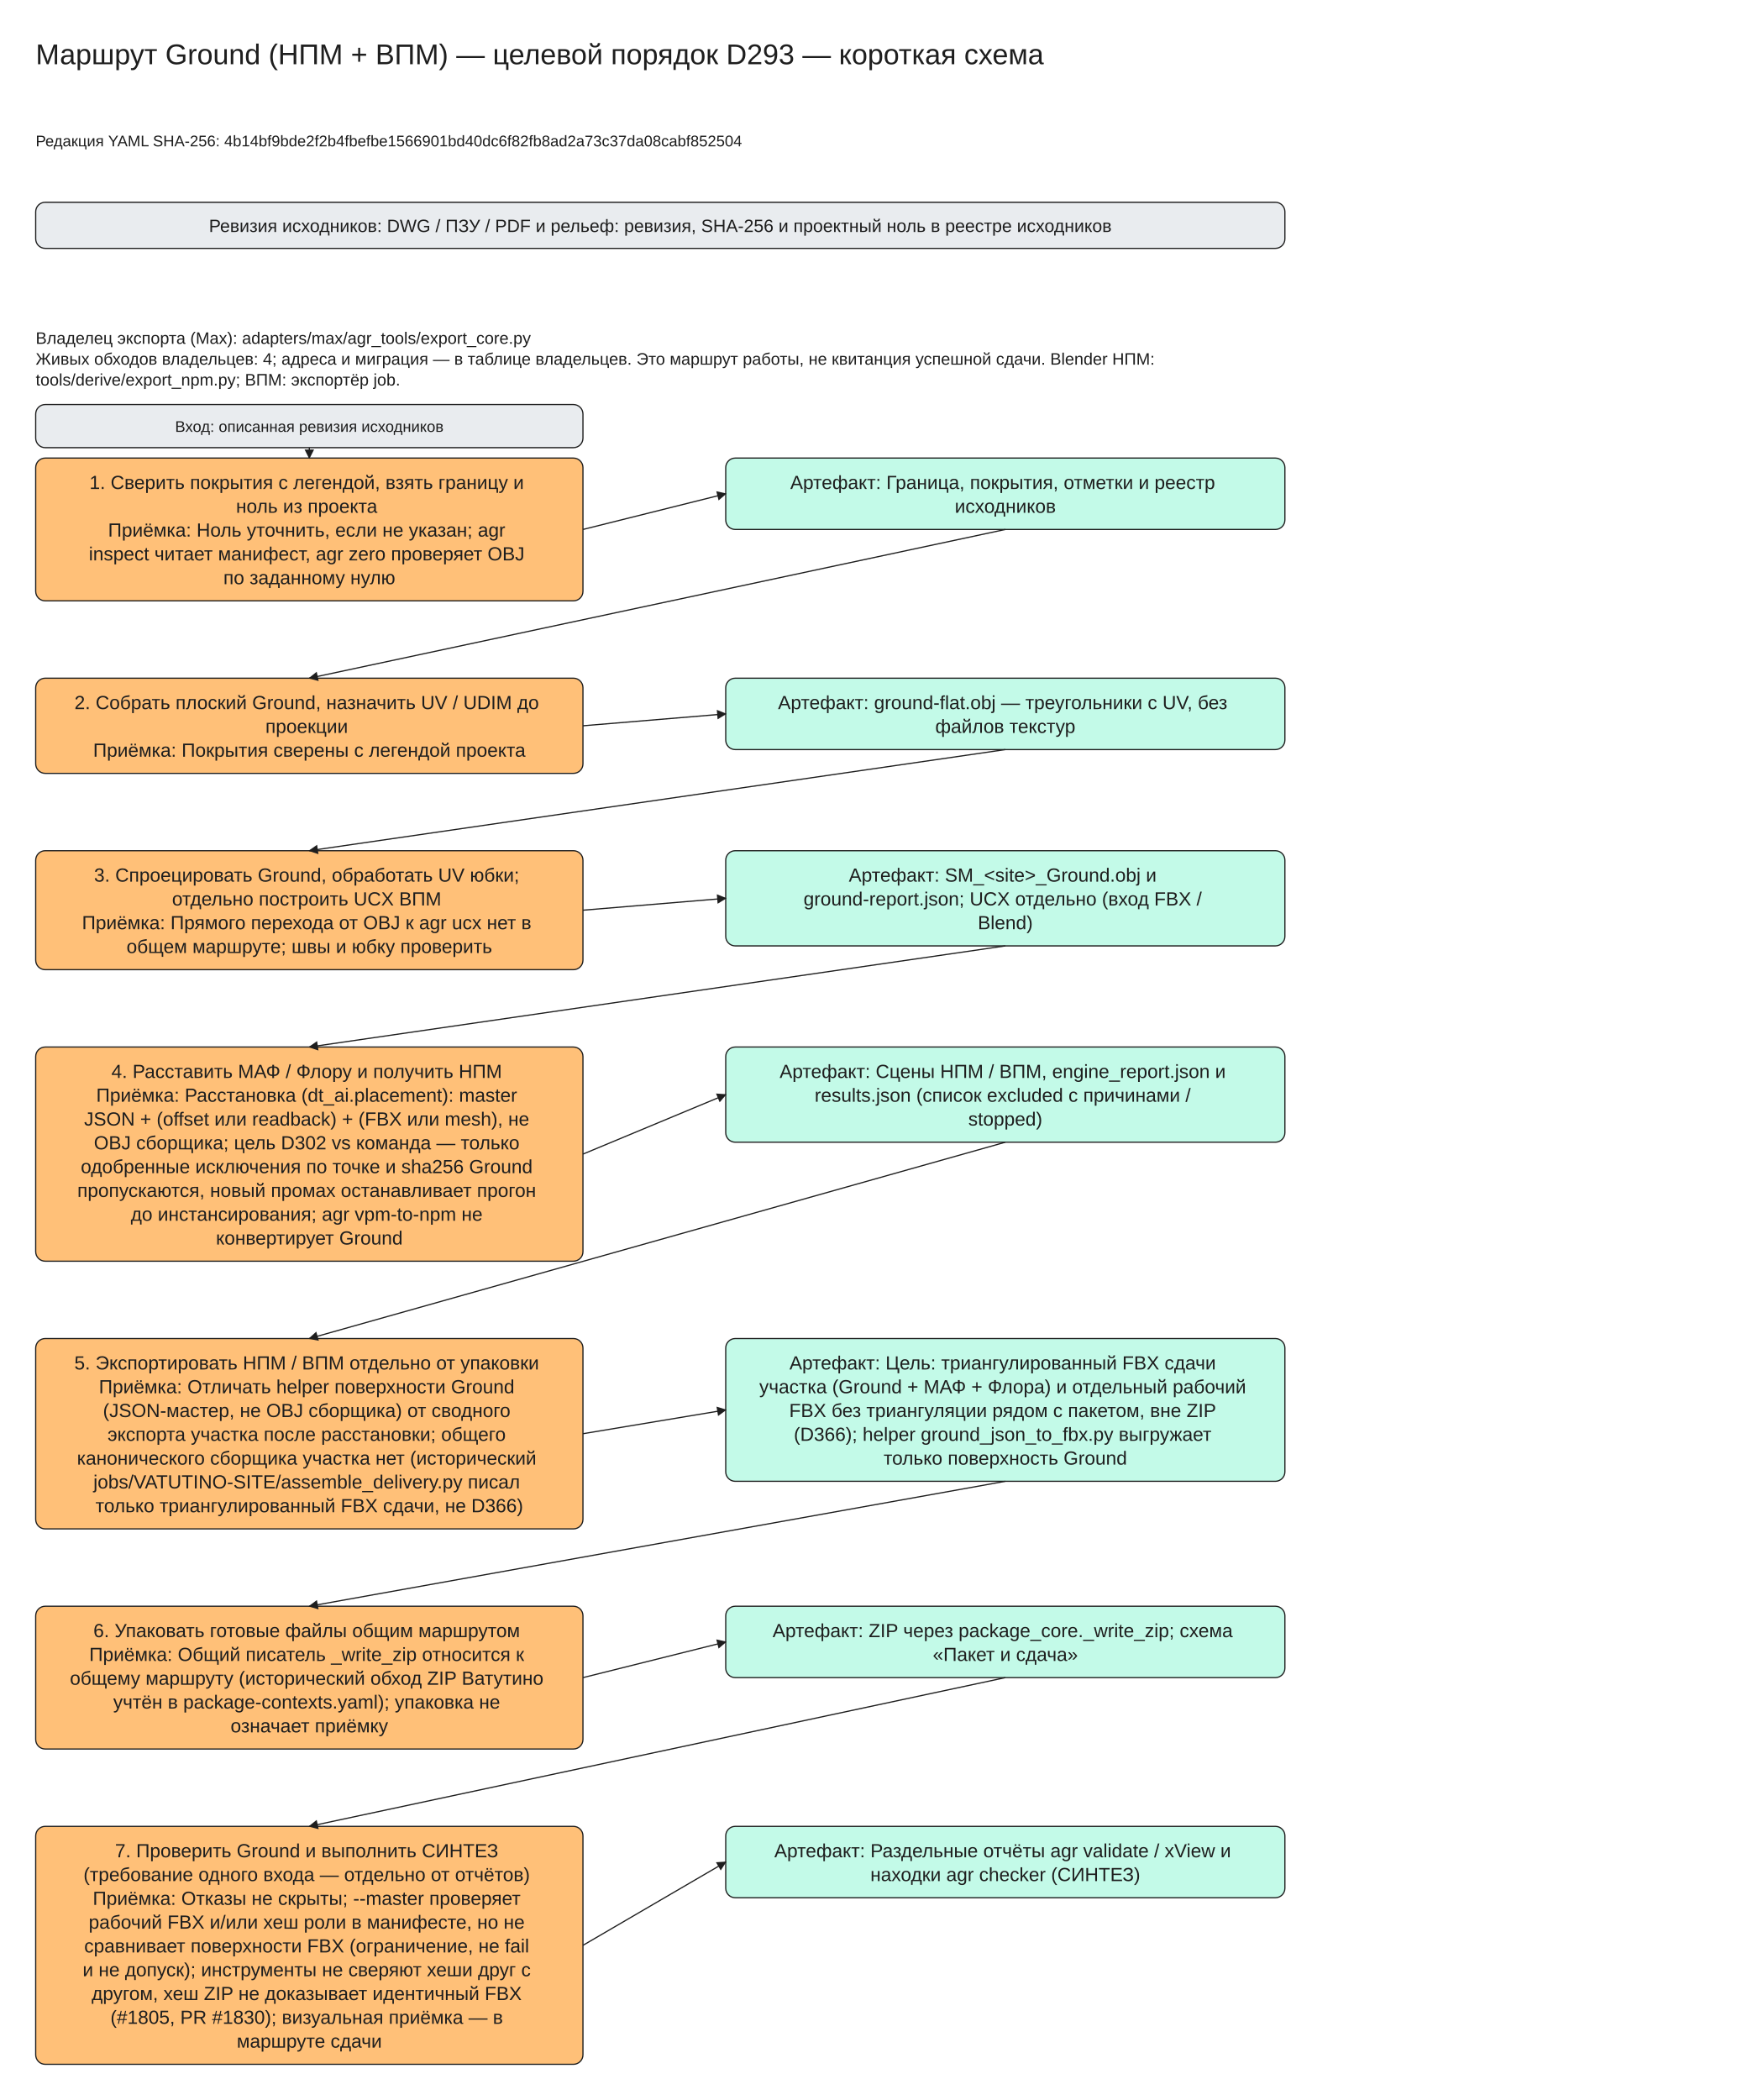
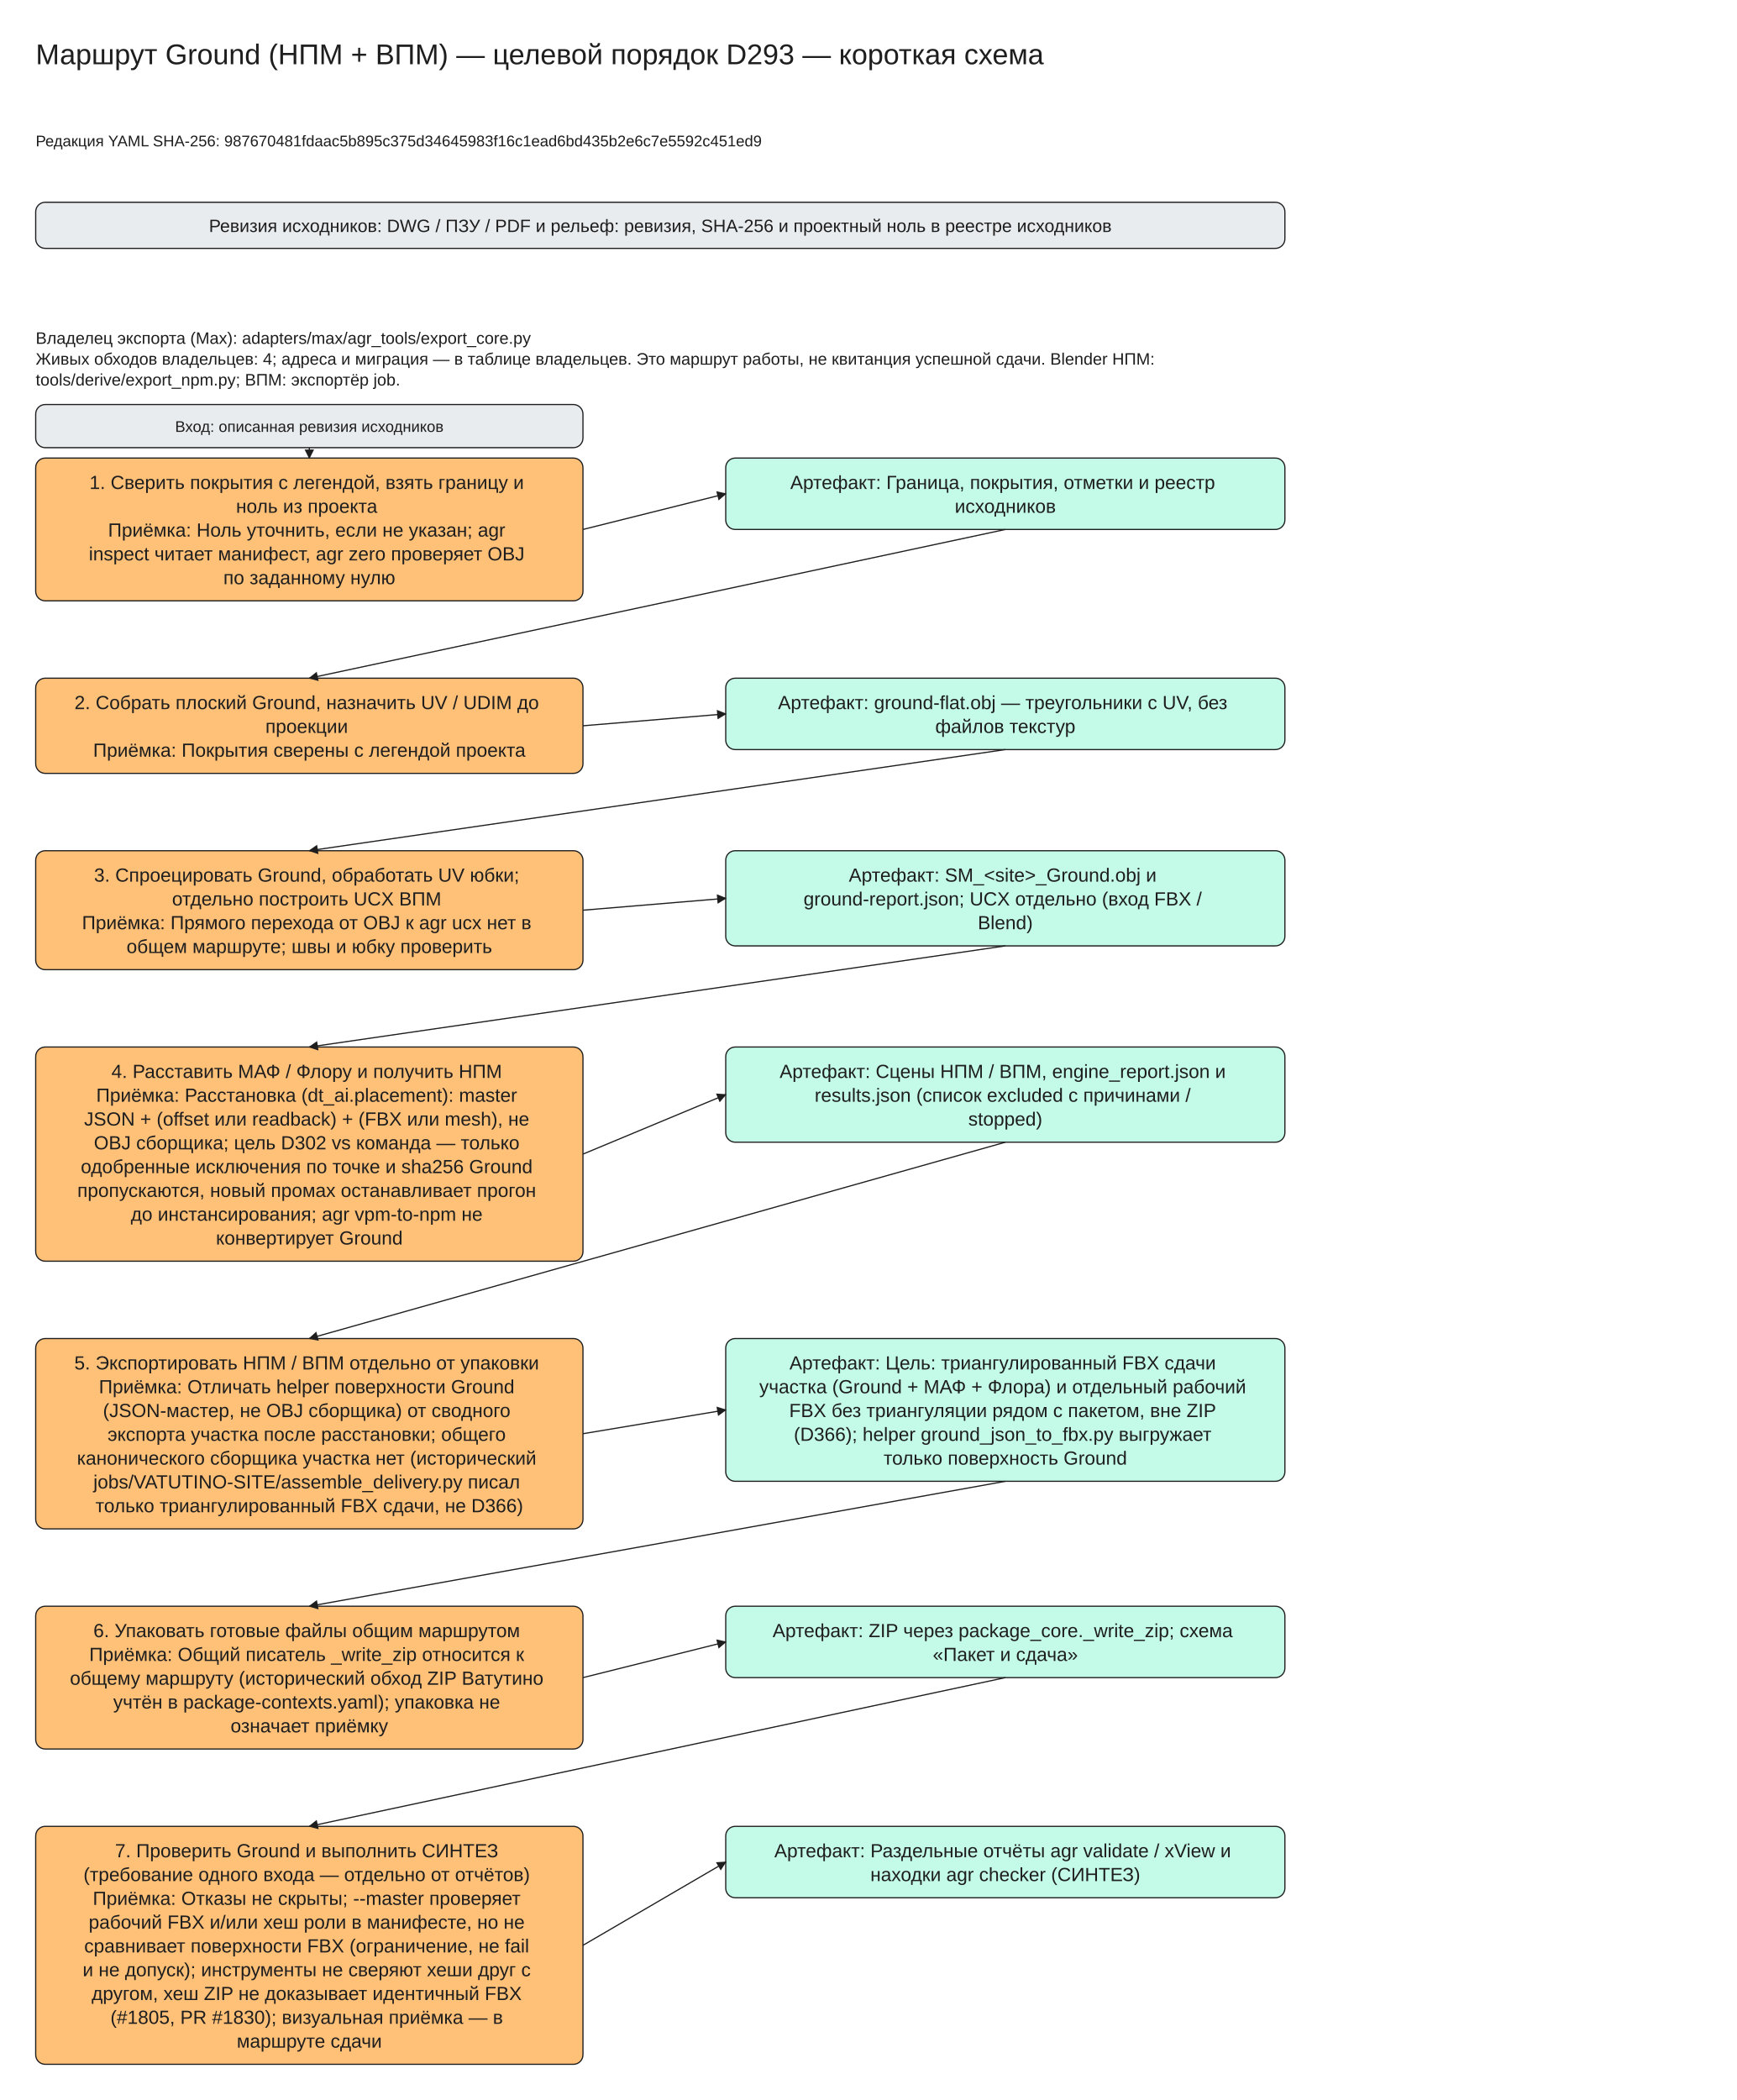
<svg xmlns="http://www.w3.org/2000/svg" viewBox="0 -30 1460 1765" width="1460" height="1765" font-family="Segoe UI, Arial, sans-serif">
  <defs>
    <marker id="arrow" viewBox="0 0 10 10" refX="9" refY="5" markerWidth="8" markerHeight="8" orient="auto-start-reverse">
      <path d="M0,0 L10,5 L0,10 z" fill="#1e1e1e" />
    </marker>
  </defs>
  <rect x="0" y="-30" width="1460" height="1765" fill="#ffffff" />
  <rect x="30" y="140" width="1050" height="38.75" rx="8" fill="#e9ecef" stroke="#1e1e1e" />
  <rect x="30" y="355" width="460" height="120.0" rx="8" fill="#ffc078" stroke="#1e1e1e" />
  <rect x="610" y="355" width="470" height="60.0" rx="8" fill="#c3fae8" stroke="#1e1e1e" />
  <rect x="30" y="310" width="460" height="36.25" rx="8" fill="#e9ecef" stroke="#1e1e1e" />
  <line x1="260.0" y1="346.25" x2="260.0" y2="355.0" stroke="#1e1e1e" marker-end="url(#arrow)" />
  <line x1="490" y1="415.0" x2="610" y2="385.0" stroke="#1e1e1e" marker-end="url(#arrow)" />
  <rect x="30" y="540.0" width="460" height="80.0" rx="8" fill="#ffc078" stroke="#1e1e1e" />
  <rect x="610" y="540.0" width="470" height="60.0" rx="8" fill="#c3fae8" stroke="#1e1e1e" />
  <line x1="845.0" y1="415.0" x2="260.0" y2="540.0" stroke="#1e1e1e" marker-end="url(#arrow)" />
  <line x1="490" y1="580.0" x2="610" y2="570.0" stroke="#1e1e1e" marker-end="url(#arrow)" />
  <rect x="30" y="685.0" width="460" height="100.0" rx="8" fill="#ffc078" stroke="#1e1e1e" />
  <rect x="610" y="685.0" width="470" height="80.0" rx="8" fill="#c3fae8" stroke="#1e1e1e" />
  <line x1="845.0" y1="600.0" x2="260.0" y2="685.0" stroke="#1e1e1e" marker-end="url(#arrow)" />
  <line x1="490" y1="735.0" x2="610" y2="725.0" stroke="#1e1e1e" marker-end="url(#arrow)" />
  <rect x="30" y="850.0" width="460" height="180.0" rx="8" fill="#ffc078" stroke="#1e1e1e" />
  <rect x="610" y="850.0" width="470" height="80.0" rx="8" fill="#c3fae8" stroke="#1e1e1e" />
  <line x1="845.0" y1="765.0" x2="260.0" y2="850.0" stroke="#1e1e1e" marker-end="url(#arrow)" />
  <line x1="490" y1="940.0" x2="610" y2="890.0" stroke="#1e1e1e" marker-end="url(#arrow)" />
  <rect x="30" y="1095.0" width="460" height="160.0" rx="8" fill="#ffc078" stroke="#1e1e1e" />
  <rect x="610" y="1095.0" width="470" height="120.0" rx="8" fill="#c3fae8" stroke="#1e1e1e" />
  <line x1="845.0" y1="930.0" x2="260.0" y2="1095.0" stroke="#1e1e1e" marker-end="url(#arrow)" />
  <line x1="490" y1="1175.0" x2="610" y2="1155.0" stroke="#1e1e1e" marker-end="url(#arrow)" />
  <rect x="30" y="1320.0" width="460" height="120.0" rx="8" fill="#ffc078" stroke="#1e1e1e" />
  <rect x="610" y="1320.0" width="470" height="60.0" rx="8" fill="#c3fae8" stroke="#1e1e1e" />
  <line x1="845.0" y1="1215.0" x2="260.0" y2="1320.0" stroke="#1e1e1e" marker-end="url(#arrow)" />
  <line x1="490" y1="1380.0" x2="610" y2="1350.0" stroke="#1e1e1e" marker-end="url(#arrow)" />
  <rect x="30" y="1505.0" width="460" height="200.0" rx="8" fill="#ffc078" stroke="#1e1e1e" />
  <rect x="610" y="1505.0" width="470" height="60.0" rx="8" fill="#c3fae8" stroke="#1e1e1e" />
  <line x1="845.0" y1="1380.0" x2="260.0" y2="1505.0" stroke="#1e1e1e" marker-end="url(#arrow)" />
  <line x1="490" y1="1605.0" x2="610" y2="1535.0" stroke="#1e1e1e" marker-end="url(#arrow)" />
  <text x="30" y="0" font-size="24" text-anchor="start" fill="#1e1e1e">
    <tspan x="30" dy="24">Маршрут Ground (НПМ + ВПМ) — целевой порядок D293 — короткая схема</tspan>
  </text>
  <text x="30" y="80" font-size="13" text-anchor="start" fill="#1e1e1e">
-     <tspan x="30" dy="13">Редакция YAML SHA-256: 4b14bf9bde2f2b4fbefbe1566901bd40dc6f82fb8ad2a73c37da08cabf852504</tspan>
+     <tspan x="30" dy="13">Редакция YAML SHA-256: 987670481fdaac5b895c375d34645983f16c1ead6bd435b2e6c7e5592c451ed9</tspan>
  </text>
  <text x="555.0" y="150.0" font-size="15" text-anchor="middle" fill="#1e1e1e">
    <tspan x="555.0" dy="15">Ревизия исходников: DWG / ПЗУ / PDF и рельеф: ревизия, SHA-256 и проектный ноль в реестре исходников</tspan>
  </text>
  <text x="30" y="245" font-size="14" text-anchor="start" fill="#1e1e1e">
    <tspan x="30" dy="14">Владелец экспорта (Max): adapters/max/agr_tools/export_core.py</tspan>
    <tspan x="30" dy="17.5">Живых обходов владельцев: 4; адреса и миграция — в таблице владельцев. Это маршрут работы, не квитанция успешной сдачи. Blender НПМ:</tspan>
    <tspan x="30" dy="17.5">tools/derive/export_npm.py; ВПМ: экспортёр job.</tspan>
  </text>
  <text x="260.0" y="365.0" font-size="16" text-anchor="middle" fill="#1e1e1e">
    <tspan x="260.0" dy="16">1. Сверить покрытия с легендой, взять границу и</tspan>
    <tspan x="260.0" dy="20.0">ноль из проекта</tspan>
    <tspan x="260.0" dy="20.0">Приёмка: Ноль уточнить, если не указан; agr</tspan>
    <tspan x="260.0" dy="20.0">inspect читает манифест, agr zero проверяет OBJ</tspan>
    <tspan x="260.0" dy="20.0">по заданному нулю</tspan>
  </text>
  <text x="845.0" y="365.0" font-size="16" text-anchor="middle" fill="#1e1e1e">
    <tspan x="845.0" dy="16">Артефакт: Граница, покрытия, отметки и реестр</tspan>
    <tspan x="845.0" dy="20.0">исходников</tspan>
  </text>
  <text x="260.0" y="320.0" font-size="13" text-anchor="middle" fill="#1e1e1e">
    <tspan x="260.0" dy="13">Вход: описанная ревизия исходников</tspan>
  </text>
  <text x="260.0" y="550.0" font-size="16" text-anchor="middle" fill="#1e1e1e">
    <tspan x="260.0" dy="16">2. Собрать плоский Ground, назначить UV / UDIM до</tspan>
    <tspan x="260.0" dy="20.0">проекции</tspan>
    <tspan x="260.0" dy="20.0">Приёмка: Покрытия сверены с легендой проекта</tspan>
  </text>
  <text x="845.0" y="550.0" font-size="16" text-anchor="middle" fill="#1e1e1e">
    <tspan x="845.0" dy="16">Артефакт: ground-flat.obj — треугольники с UV, без</tspan>
    <tspan x="845.0" dy="20.0">файлов текстур</tspan>
  </text>
  <text x="260.0" y="695.0" font-size="16" text-anchor="middle" fill="#1e1e1e">
    <tspan x="260.0" dy="16">3. Спроецировать Ground, обработать UV юбки;</tspan>
    <tspan x="260.0" dy="20.0">отдельно построить UCX ВПМ</tspan>
    <tspan x="260.0" dy="20.0">Приёмка: Прямого перехода от OBJ к agr ucx нет в</tspan>
    <tspan x="260.0" dy="20.0">общем маршруте; швы и юбку проверить</tspan>
  </text>
  <text x="845.0" y="695.0" font-size="16" text-anchor="middle" fill="#1e1e1e">
    <tspan x="845.0" dy="16">Артефакт: SM_&lt;site&gt;_Ground.obj и</tspan>
    <tspan x="845.0" dy="20.0">ground-report.json; UCX отдельно (вход FBX /</tspan>
    <tspan x="845.0" dy="20.0">Blend)</tspan>
  </text>
  <text x="260.0" y="860.0" font-size="16" text-anchor="middle" fill="#1e1e1e">
    <tspan x="260.0" dy="16">4. Расставить МАФ / Флору и получить НПМ</tspan>
    <tspan x="260.0" dy="20.0">Приёмка: Расстановка (dt_ai.placement): master</tspan>
    <tspan x="260.0" dy="20.0">JSON + (offset или readback) + (FBX или mesh), не</tspan>
    <tspan x="260.0" dy="20.0">OBJ сборщика; цель D302 vs команда — только</tspan>
    <tspan x="260.0" dy="20.0">одобренные исключения по точке и sha256 Ground</tspan>
    <tspan x="260.0" dy="20.0">пропускаются, новый промах останавливает прогон</tspan>
    <tspan x="260.0" dy="20.0">до инстансирования; agr vpm-to-npm не</tspan>
    <tspan x="260.0" dy="20.0">конвертирует Ground</tspan>
  </text>
  <text x="845.0" y="860.0" font-size="16" text-anchor="middle" fill="#1e1e1e">
    <tspan x="845.0" dy="16">Артефакт: Сцены НПМ / ВПМ, engine_report.json и</tspan>
    <tspan x="845.0" dy="20.0">results.json (список excluded с причинами /</tspan>
    <tspan x="845.0" dy="20.0">stopped)</tspan>
  </text>
  <text x="260.0" y="1105.0" font-size="16" text-anchor="middle" fill="#1e1e1e">
    <tspan x="260.0" dy="16">5. Экспортировать НПМ / ВПМ отдельно от упаковки</tspan>
    <tspan x="260.0" dy="20.0">Приёмка: Отличать helper поверхности Ground</tspan>
    <tspan x="260.0" dy="20.0">(JSON-мастер, не OBJ сборщика) от сводного</tspan>
    <tspan x="260.0" dy="20.0">экспорта участка после расстановки; общего</tspan>
    <tspan x="260.0" dy="20.0">канонического сборщика участка нет (исторический</tspan>
    <tspan x="260.0" dy="20.0">jobs/VATUTINO-SITE/assemble_delivery.py писал</tspan>
    <tspan x="260.0" dy="20.0">только триангулированный FBX сдачи, не D366)</tspan>
  </text>
  <text x="845.0" y="1105.0" font-size="16" text-anchor="middle" fill="#1e1e1e">
    <tspan x="845.0" dy="16">Артефакт: Цель: триангулированный FBX сдачи</tspan>
    <tspan x="845.0" dy="20.0">участка (Ground + МАФ + Флора) и отдельный рабочий</tspan>
    <tspan x="845.0" dy="20.0">FBX без триангуляции рядом с пакетом, вне ZIP</tspan>
    <tspan x="845.0" dy="20.0">(D366); helper ground_json_to_fbx.py выгружает</tspan>
    <tspan x="845.0" dy="20.0">только поверхность Ground</tspan>
  </text>
  <text x="260.0" y="1330.0" font-size="16" text-anchor="middle" fill="#1e1e1e">
    <tspan x="260.0" dy="16">6. Упаковать готовые файлы общим маршрутом</tspan>
    <tspan x="260.0" dy="20.0">Приёмка: Общий писатель _write_zip относится к</tspan>
    <tspan x="260.0" dy="20.0">общему маршруту (исторический обход ZIP Ватутино</tspan>
    <tspan x="260.0" dy="20.0">учтён в package-contexts.yaml); упаковка не</tspan>
    <tspan x="260.0" dy="20.0">означает приёмку</tspan>
  </text>
  <text x="845.0" y="1330.0" font-size="16" text-anchor="middle" fill="#1e1e1e">
    <tspan x="845.0" dy="16">Артефакт: ZIP через package_core._write_zip; схема</tspan>
    <tspan x="845.0" dy="20.0">«Пакет и сдача»</tspan>
  </text>
  <text x="260.0" y="1515.0" font-size="16" text-anchor="middle" fill="#1e1e1e">
    <tspan x="260.0" dy="16">7. Проверить Ground и выполнить СИНТЕЗ</tspan>
    <tspan x="260.0" dy="20.0">(требование одного входа — отдельно от отчётов)</tspan>
    <tspan x="260.0" dy="20.0">Приёмка: Отказы не скрыты; --master проверяет</tspan>
    <tspan x="260.0" dy="20.0">рабочий FBX и/или хеш роли в манифесте, но не</tspan>
    <tspan x="260.0" dy="20.0">сравнивает поверхности FBX (ограничение, не fail</tspan>
    <tspan x="260.0" dy="20.0">и не допуск); инструменты не сверяют хеши друг с</tspan>
    <tspan x="260.0" dy="20.0">другом, хеш ZIP не доказывает идентичный FBX</tspan>
    <tspan x="260.0" dy="20.0">(#1805, PR #1830); визуальная приёмка — в</tspan>
    <tspan x="260.0" dy="20.0">маршруте сдачи</tspan>
  </text>
  <text x="845.0" y="1515.0" font-size="16" text-anchor="middle" fill="#1e1e1e">
    <tspan x="845.0" dy="16">Артефакт: Раздельные отчёты agr validate / xView и</tspan>
    <tspan x="845.0" dy="20.0">находки agr checker (СИНТЕЗ)</tspan>
  </text>
</svg>
